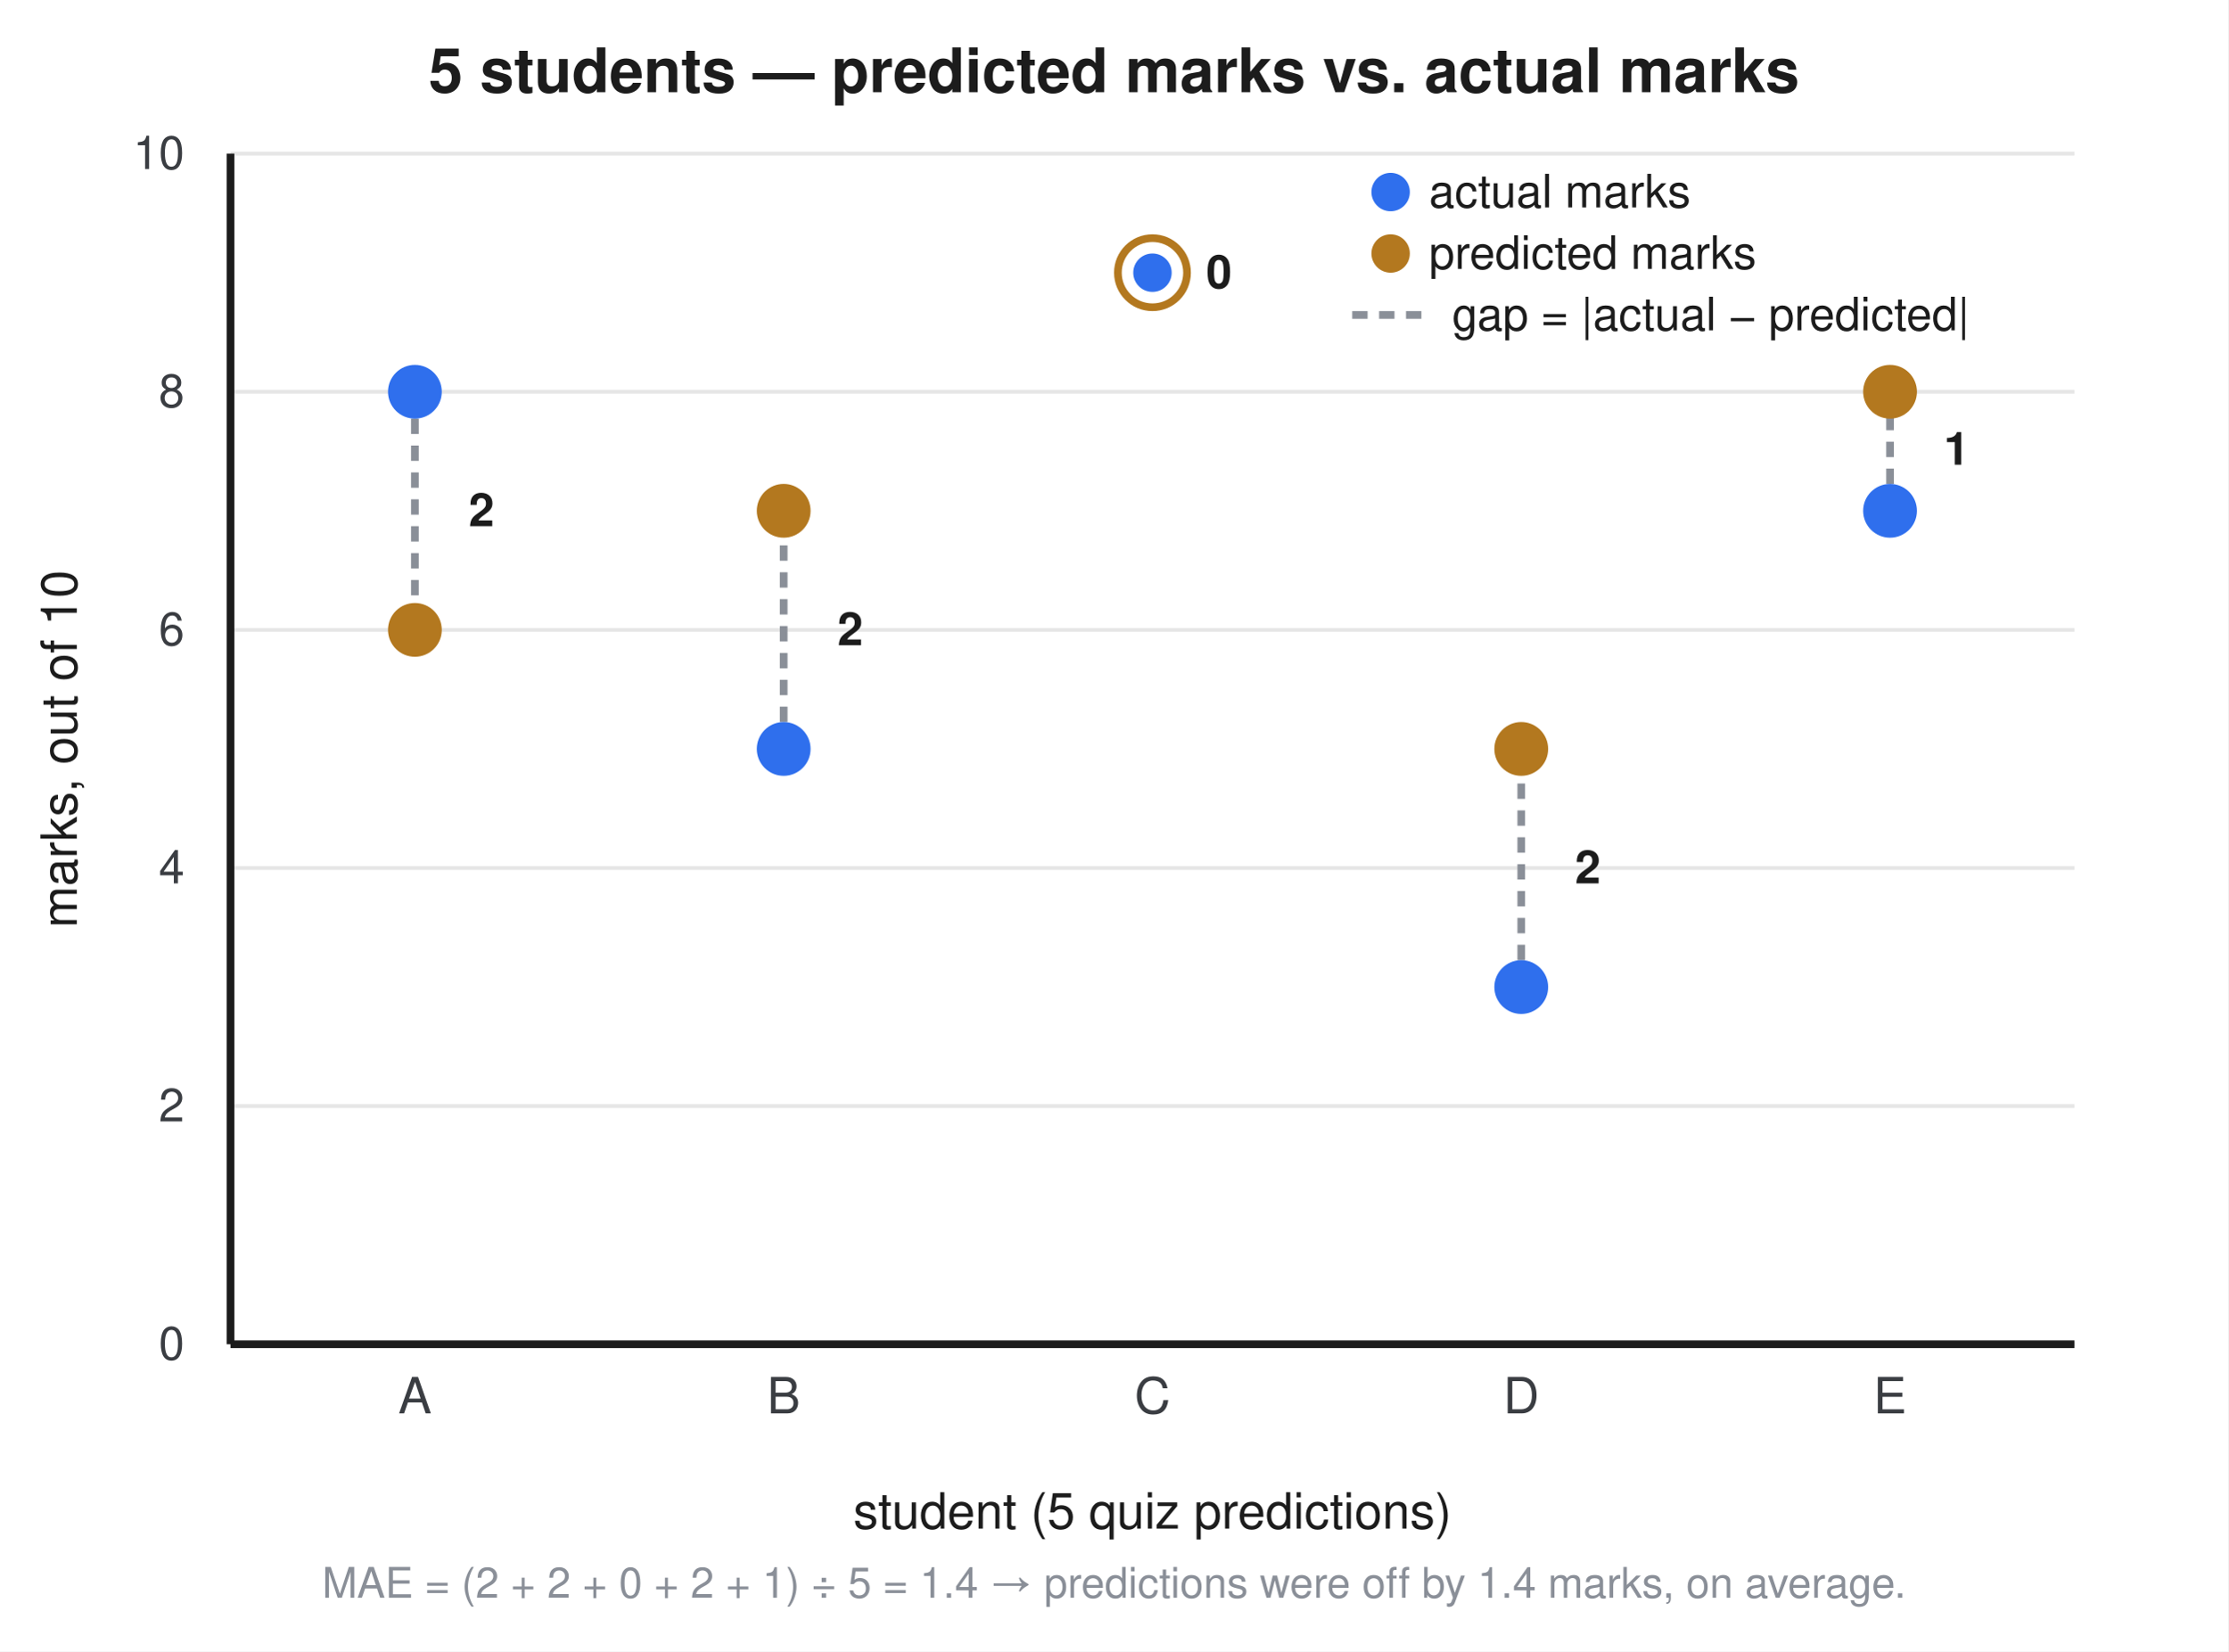
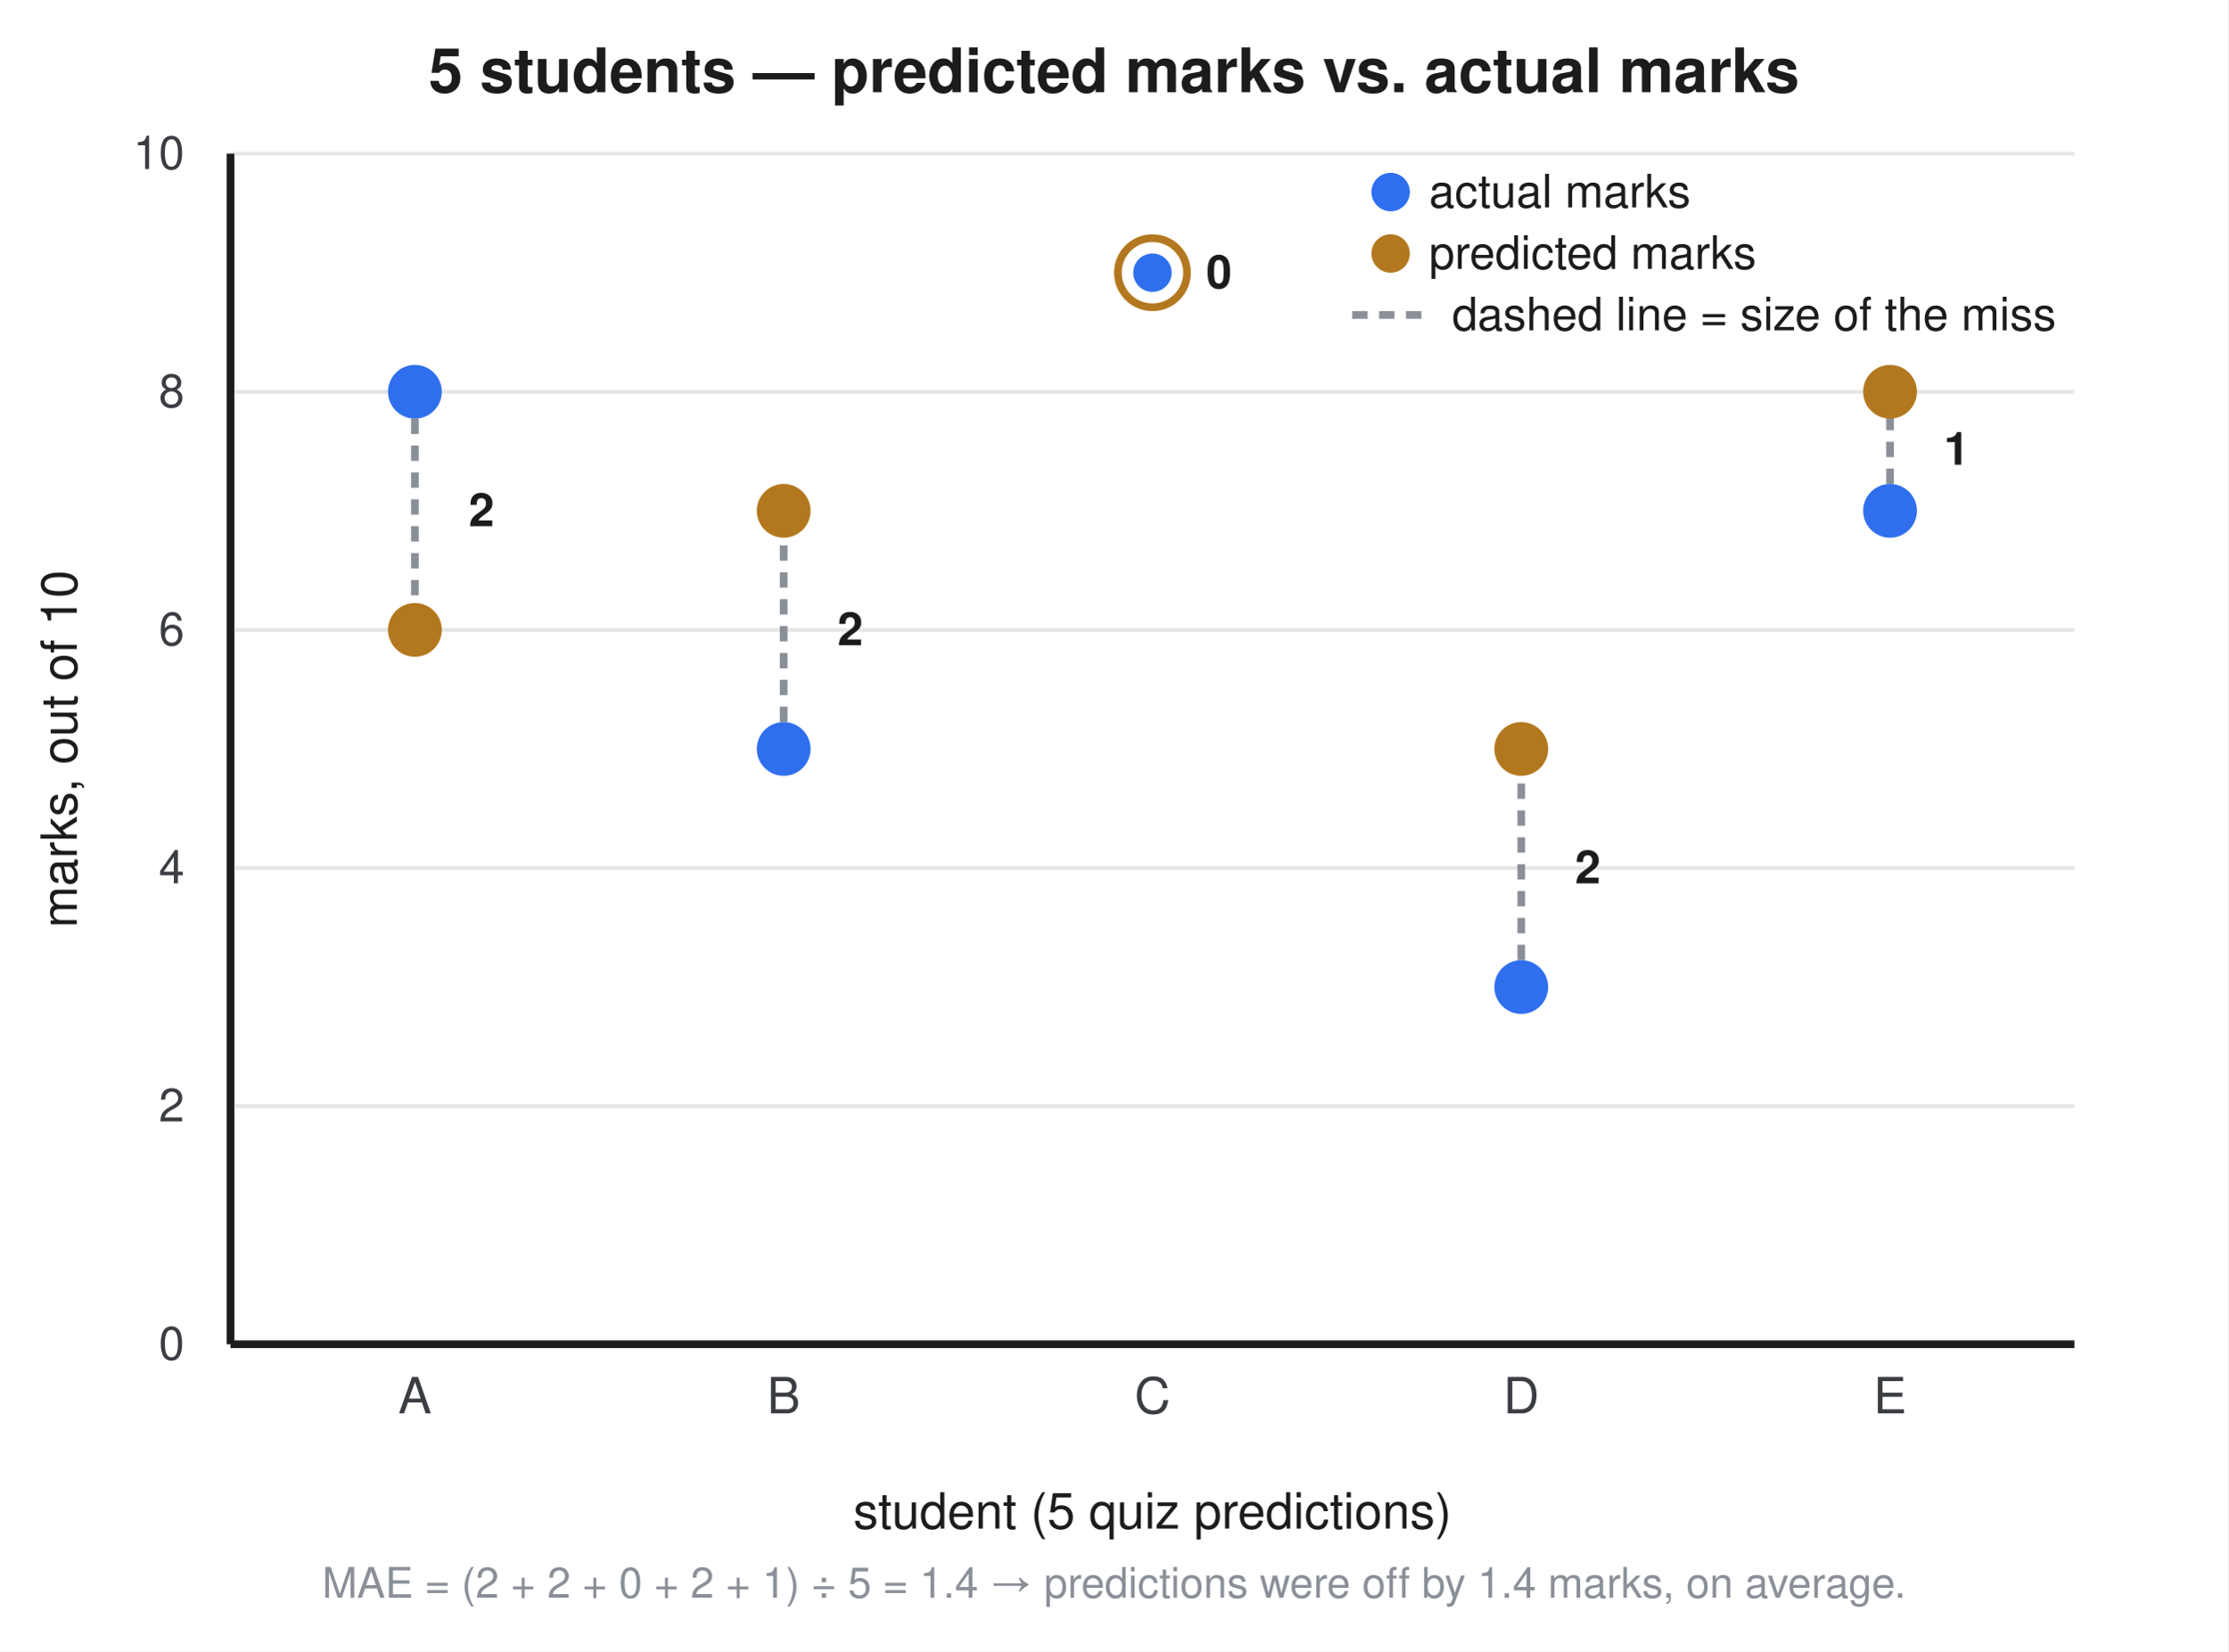
<svg xmlns="http://www.w3.org/2000/svg" viewBox="0 0 580 430" font-family="Helvetica, Arial, sans-serif">
  <rect x="0" y="0" width="580" height="430" fill="#ffffff" />
  <text x="290" y="24" text-anchor="middle" font-size="16" font-weight="bold" fill="#1c1c1c">5 students — predicted marks vs. actual marks</text>
  <g stroke="#e6e6e6" stroke-width="1">
    <line x1="60" y1="350" x2="540" y2="350" />
    <line x1="60" y1="288" x2="540" y2="288" />
    <line x1="60" y1="226" x2="540" y2="226" />
    <line x1="60" y1="164" x2="540" y2="164" />
    <line x1="60" y1="102" x2="540" y2="102" />
    <line x1="60" y1="40" x2="540" y2="40" />
  </g>
  <line x1="60" y1="350" x2="540" y2="350" stroke="#1c1c1c" stroke-width="2" />
  <line x1="60" y1="40" x2="60" y2="350" stroke="#1c1c1c" stroke-width="2" />
  <g font-size="12" fill="#3a3d42">
    <text x="48" y="354" text-anchor="end">0</text>
    <text x="48" y="292" text-anchor="end">2</text>
    <text x="48" y="230" text-anchor="end">4</text>
    <text x="48" y="168" text-anchor="end">6</text>
    <text x="48" y="106" text-anchor="end">8</text>
    <text x="48" y="44" text-anchor="end">10</text>
  </g>
  <g font-size="13" fill="#3a3d42" text-anchor="middle">
    <text x="108" y="368">A</text>
    <text x="204" y="368">B</text>
    <text x="300" y="368">C</text>
    <text x="396" y="368">D</text>
    <text x="492" y="368">E</text>
  </g>
  <text x="300" y="398" text-anchor="middle" font-size="13" fill="#1c1c1c">student (5 quiz predictions)</text>
  <text x="0" y="0" text-anchor="middle" font-size="13" fill="#1c1c1c" transform="translate(20,195) rotate(-90)">marks, out of 10</text>
  <circle cx="362" cy="50" r="5" fill="#2f6fed" />
  <text x="372" y="54" font-size="12" fill="#1c1c1c">actual marks</text>
  <circle cx="362" cy="66" r="5" fill="#b3781f" />
  <text x="372" y="70" font-size="12" fill="#1c1c1c">predicted marks</text>
  <line x1="352" y1="82" x2="372" y2="82" stroke="#8a8f98" stroke-width="2" stroke-dasharray="4,3" />
-   <text x="378" y="86" font-size="12" fill="#1c1c1c">gap = |actual − predicted|</text>
+   <text x="378" y="86" font-size="12" fill="#1c1c1c">dashed line = size of the miss</text>
  <line x1="108" y1="102" x2="108" y2="164" stroke="#8a8f98" stroke-width="2" stroke-dasharray="4,3" />
  <circle cx="108" cy="102" r="7" fill="#2f6fed" />
  <circle cx="108" cy="164" r="7" fill="#b3781f" />
  <text x="122" y="137" font-size="12" fill="#1c1c1c" font-weight="bold">2</text>
  <line x1="204" y1="195" x2="204" y2="133" stroke="#8a8f98" stroke-width="2" stroke-dasharray="4,3" />
  <circle cx="204" cy="195" r="7" fill="#2f6fed" />
  <circle cx="204" cy="133" r="7" fill="#b3781f" />
  <text x="218" y="168" font-size="12" fill="#1c1c1c" font-weight="bold">2</text>
  <circle cx="300" cy="71" r="9" fill="none" stroke="#b3781f" stroke-width="2" />
  <circle cx="300" cy="71" r="5" fill="#2f6fed" />
  <text x="314" y="75" font-size="12" fill="#1c1c1c" font-weight="bold">0</text>
  <line x1="396" y1="257" x2="396" y2="195" stroke="#8a8f98" stroke-width="2" stroke-dasharray="4,3" />
  <circle cx="396" cy="257" r="7" fill="#2f6fed" />
  <circle cx="396" cy="195" r="7" fill="#b3781f" />
  <text x="410" y="230" font-size="12" fill="#1c1c1c" font-weight="bold">2</text>
  <line x1="492" y1="133" x2="492" y2="102" stroke="#8a8f98" stroke-width="2" stroke-dasharray="4,3" />
  <circle cx="492" cy="133" r="7" fill="#2f6fed" />
  <circle cx="492" cy="102" r="7" fill="#b3781f" />
  <text x="506" y="121" font-size="12" fill="#1c1c1c" font-weight="bold">1</text>
  <text x="290" y="416" text-anchor="middle" font-size="11" fill="#8a8f98">MAE = (2 + 2 + 0 + 2 + 1) ÷ 5 = 1.4 → predictions were off by 1.4 marks, on average.</text>
</svg>
